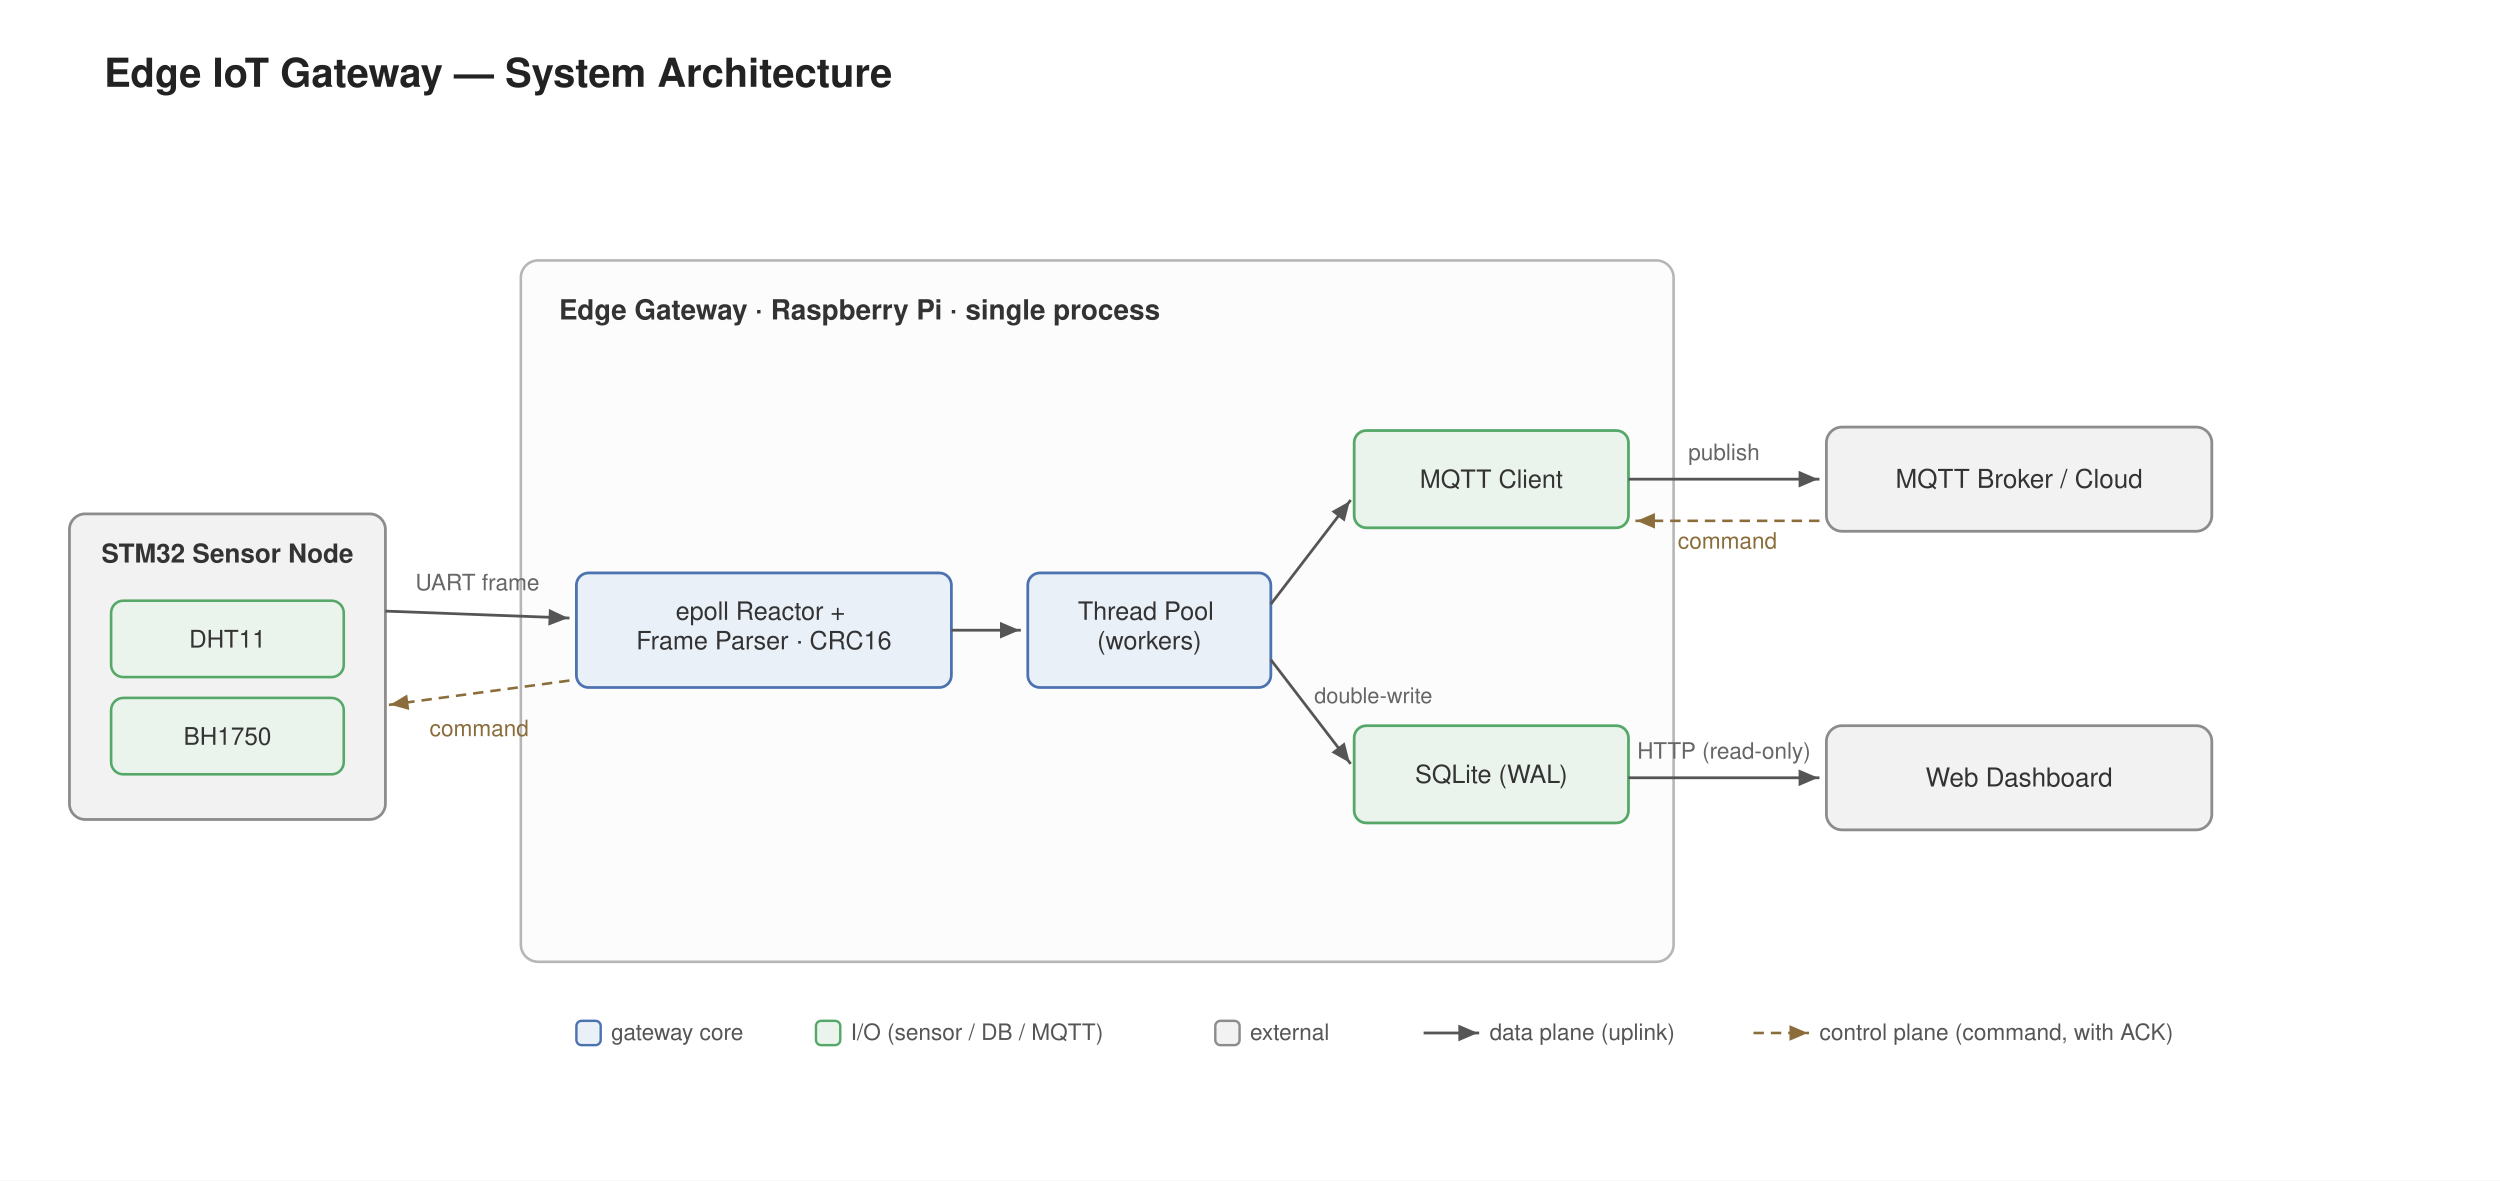
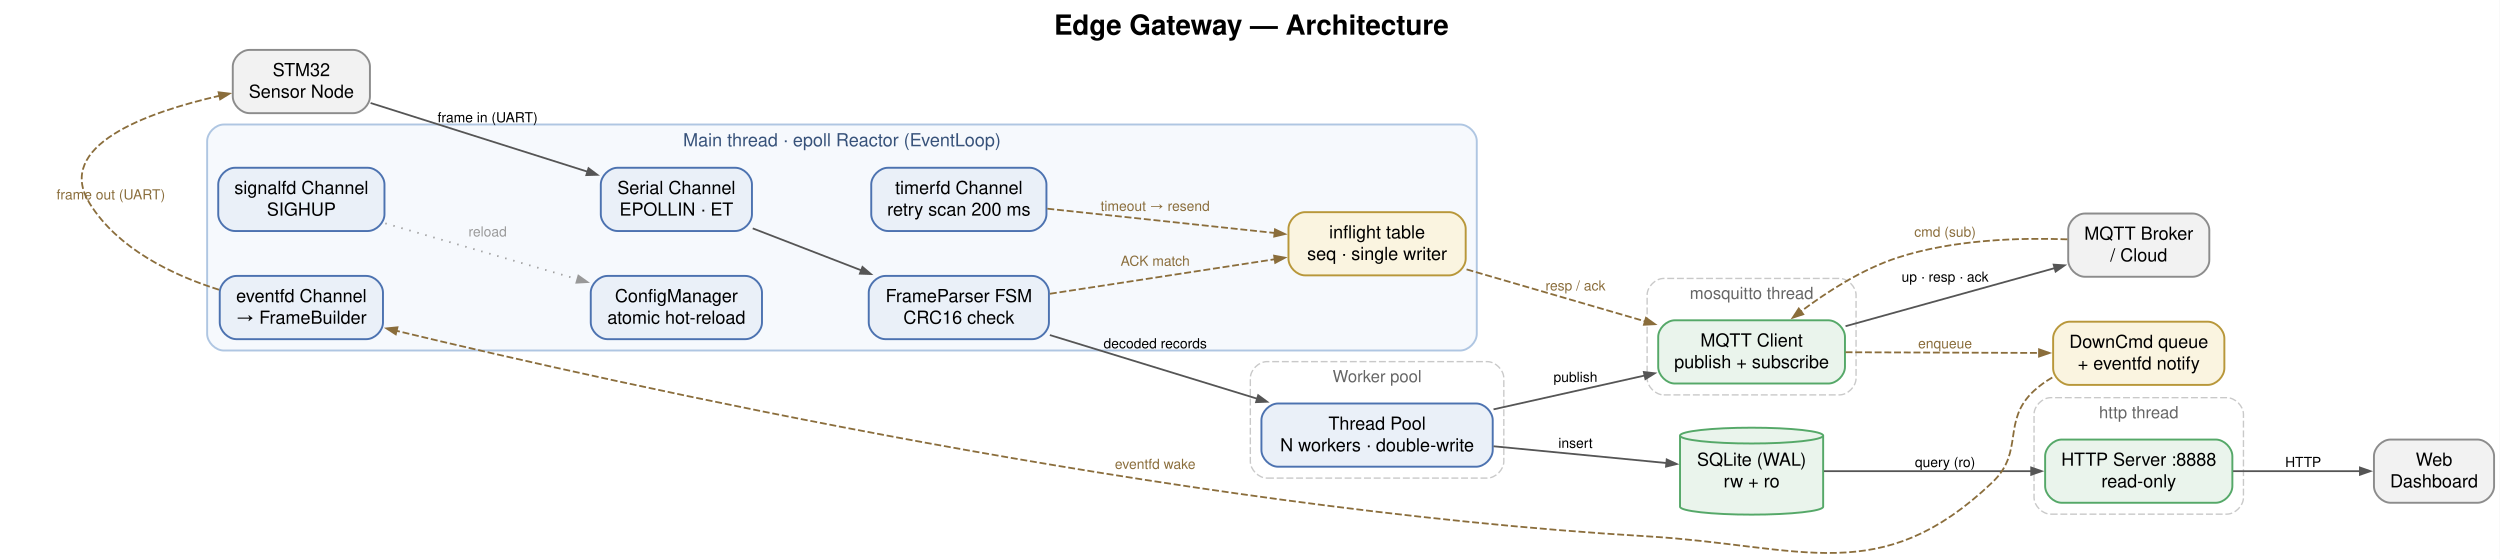
- <svg xmlns="http://www.w3.org/2000/svg" width="1440" height="680" viewBox="0 0 1440 680" font-family="Helvetica,Arial,sans-serif">
-   <defs>
-     <marker id="ah" markerWidth="10" markerHeight="10" refX="7.5" refY="3" orient="auto" markerUnits="strokeWidth">
-       <path d="M0,0 L7,3 L0,6 Z" fill="#555" />
-     </marker>
-     <marker id="ahd" markerWidth="10" markerHeight="10" refX="7.5" refY="3" orient="auto" markerUnits="strokeWidth">
-       <path d="M0,0 L7,3 L0,6 Z" fill="#8a6d3b" />
-     </marker>
-   </defs>
-   <rect width="1440" height="680" fill="#ffffff" />
-   <text x="60" y="50" font-size="23" fill="#222" font-weight="bold">Edge IoT Gateway — System Architecture</text>
-   <rect x="40" y="296" width="182" height="176" rx="9" fill="#F2F2F2" stroke="#8C8C8C" stroke-width="1.6" />
-   <text x="131" y="324" text-anchor="middle" font-size="15" fill="#333" font-weight="bold">STM32 Sensor Node</text>
-   <rect x="64" y="346" width="134" height="44" rx="7" fill="#EAF4EC" stroke="#55A868" stroke-width="1.5" />
-   <text x="131" y="373" text-anchor="middle" font-size="14" fill="#333">DHT11</text>
-   <rect x="64" y="402" width="134" height="44" rx="7" fill="#EAF4EC" stroke="#55A868" stroke-width="1.5" />
-   <text x="131" y="429" text-anchor="middle" font-size="14" fill="#333">BH1750</text>
-   <rect x="300" y="150" width="664" height="404" rx="10" fill="#FCFCFD" stroke="#B6B6B6" stroke-width="1.5" />
-   <text x="322" y="184" font-size="16" fill="#333" font-weight="bold">Edge Gateway · Raspberry Pi  ·  single process</text>
-   <rect x="332" y="330" width="216" height="66" rx="7" fill="#EAF0F8" stroke="#4C72B0" stroke-width="1.6" />
-   <text x="440" y="357" text-anchor="middle" font-size="14.5" fill="#333">
-     <tspan x="440" dy="0">epoll Reactor +</tspan>
-     <tspan x="440" dy="17">Frame Parser · CRC16</tspan>
-   </text>
-   <rect x="592" y="330" width="140" height="66" rx="7" fill="#EAF0F8" stroke="#4C72B0" stroke-width="1.6" />
-   <text x="662" y="357" text-anchor="middle" font-size="14.5" fill="#333">
-     <tspan x="662" dy="0">Thread Pool</tspan>
-     <tspan x="662" dy="17">(workers)</tspan>
-   </text>
-   <rect x="780" y="248" width="158" height="56" rx="7" fill="#EAF4EC" stroke="#55A868" stroke-width="1.6" />
-   <text x="859" y="281" text-anchor="middle" font-size="14.5" fill="#333">MQTT Client</text>
-   <rect x="780" y="418" width="158" height="56" rx="7" fill="#EAF4EC" stroke="#55A868" stroke-width="1.6" />
-   <text x="859" y="451" text-anchor="middle" font-size="14.5" fill="#333">SQLite (WAL)</text>
-   <rect x="1052" y="246" width="222" height="60" rx="9" fill="#F2F2F2" stroke="#8C8C8C" stroke-width="1.6" />
-   <text x="1163" y="281" text-anchor="middle" font-size="15" fill="#333">MQTT Broker / Cloud</text>
-   <rect x="1052" y="418" width="222" height="60" rx="9" fill="#F2F2F2" stroke="#8C8C8C" stroke-width="1.6" />
-   <text x="1163" y="453" text-anchor="middle" font-size="15" fill="#333">Web Dashboard</text>
-   <line x1="222" y1="352" x2="328" y2="356" stroke="#555" stroke-width="1.6" marker-end="url(#ah)" />
-   <text x="275" y="340" text-anchor="middle" font-size="13" fill="#666">UART frame</text>
-   <line x1="548" y1="363" x2="588" y2="363" stroke="#555" stroke-width="1.6" marker-end="url(#ah)" />
-   <line x1="732" y1="348" x2="778" y2="288" stroke="#555" stroke-width="1.6" marker-end="url(#ah)" />
-   <line x1="732" y1="380" x2="778" y2="440" stroke="#555" stroke-width="1.6" marker-end="url(#ah)" />
-   <text x="757" y="405" font-size="12.5" fill="#666">double-write</text>
-   <line x1="938" y1="276" x2="1048" y2="276" stroke="#555" stroke-width="1.6" marker-end="url(#ah)" />
-   <text x="993" y="265" text-anchor="middle" font-size="13" fill="#666">publish</text>
-   <line x1="938" y1="448" x2="1048" y2="448" stroke="#555" stroke-width="1.6" marker-end="url(#ah)" />
-   <text x="993" y="437" text-anchor="middle" font-size="13" fill="#666">HTTP (read-only)</text>
-   <line x1="328" y1="392" x2="224" y2="406" stroke="#8a6d3b" stroke-width="1.5" stroke-dasharray="6,4" marker-end="url(#ahd)" />
-   <text x="276" y="424" text-anchor="middle" font-size="13" fill="#8a6d3b">command</text>
-   <line x1="1048" y1="300" x2="942" y2="300" stroke="#8a6d3b" stroke-width="1.5" stroke-dasharray="6,4" marker-end="url(#ahd)" />
-   <text x="995" y="316" text-anchor="middle" font-size="13" fill="#8a6d3b">command</text>
-   <g font-size="13" fill="#555">
-     <rect x="332" y="588" width="14" height="14" rx="3" fill="#EAF0F8" stroke="#4C72B0" stroke-width="1.4" />
-     <text x="352" y="599">gateway core</text>
-     <rect x="470" y="588" width="14" height="14" rx="3" fill="#EAF4EC" stroke="#55A868" stroke-width="1.4" />
-     <text x="490" y="599">I/O (sensor / DB / MQTT)</text>
-     <rect x="700" y="588" width="14" height="14" rx="3" fill="#F2F2F2" stroke="#8C8C8C" stroke-width="1.4" />
-     <text x="720" y="599">external</text>
-     <line x1="820" y1="595" x2="852" y2="595" stroke="#555" stroke-width="1.6" marker-end="url(#ah)" />
-     <text x="858" y="599">data plane (uplink)</text>
-     <line x1="1010" y1="595" x2="1042" y2="595" stroke="#8a6d3b" stroke-width="1.5" stroke-dasharray="6,4" marker-end="url(#ahd)" />
-     <text x="1048" y="599">control plane (command, with ACK)</text>
+ <svg xmlns="http://www.w3.org/2000/svg" width="1803pt" height="403pt" viewBox="0.00 0.00 1803.00 403.00">
+   <g id="graph0" class="graph" transform="scale(1 1) rotate(0) translate(4 399.21)">
+     <polygon fill="white" stroke="none" points="-4,4 -4,-399.21 1798.73,-399.21 1798.73,4 -4,4" />
+     <text xml:space="preserve" text-anchor="start" x="756.21" y="-374.21" font-family="Helvetica,sans-Serif" font-weight="bold" font-size="20.00">Edge Gateway — Architecture</text>
+     <g id="clust1" class="cluster">
+       <path fill="#f6f9fd" stroke="#afc6e2" stroke-width="1.4" d="M157.39,-146.41C157.39,-146.41 1049.05,-146.41 1049.05,-146.41 1055.05,-146.41 1061.05,-152.41 1061.05,-158.41 1061.05,-158.41 1061.05,-297.41 1061.05,-297.41 1061.05,-303.41 1055.05,-309.41 1049.05,-309.41 1049.05,-309.41 157.39,-309.41 157.39,-309.41 151.39,-309.41 145.39,-303.41 145.39,-297.41 145.39,-297.41 145.39,-158.41 145.39,-158.41 145.39,-152.41 151.39,-146.41 157.39,-146.41" />
+       <text xml:space="preserve" text-anchor="middle" x="603.22" y="-293.71" font-family="Helvetica,sans-Serif" font-size="13.00" fill="#37527a">Main thread · epoll Reactor (EventLoop)</text>
+     </g>
+     <g id="clust2" class="cluster">
+       <path fill="white" stroke="#c9c9c9" stroke-dasharray="5,2" d="M909.74,-54.41C909.74,-54.41 1068.55,-54.41 1068.55,-54.41 1074.55,-54.41 1080.55,-60.41 1080.55,-66.41 1080.55,-66.41 1080.55,-126.41 1080.55,-126.41 1080.55,-132.41 1074.55,-138.41 1068.55,-138.41 1068.55,-138.41 909.74,-138.41 909.74,-138.41 903.74,-138.41 897.74,-132.41 897.74,-126.41 897.74,-126.41 897.74,-66.41 897.74,-66.41 897.74,-60.41 903.74,-54.41 909.74,-54.41" />
+       <text xml:space="preserve" text-anchor="middle" x="989.15" y="-123.61" font-family="Helvetica,sans-Serif" font-size="12.00" fill="#666666">Worker pool</text>
+     </g>
+     <g id="clust3" class="cluster">
+       <path fill="white" stroke="#c9c9c9" stroke-dasharray="5,2" d="M1195.9,-114.41C1195.9,-114.41 1322.59,-114.41 1322.59,-114.41 1328.59,-114.41 1334.59,-120.41 1334.59,-126.41 1334.59,-126.41 1334.59,-186.41 1334.59,-186.41 1334.59,-192.41 1328.59,-198.41 1322.59,-198.41 1322.59,-198.41 1195.9,-198.41 1195.9,-198.41 1189.9,-198.41 1183.9,-192.41 1183.9,-186.41 1183.9,-186.41 1183.9,-126.41 1183.9,-126.41 1183.9,-120.41 1189.9,-114.41 1195.9,-114.41" />
+       <text xml:space="preserve" text-anchor="middle" x="1259.25" y="-183.61" font-family="Helvetica,sans-Serif" font-size="12.00" fill="#666666">mosquitto thread</text>
+     </g>
+     <g id="clust4" class="cluster">
+       <path fill="white" stroke="#c9c9c9" stroke-dasharray="5,2" d="M1474.95,-28.41C1474.95,-28.41 1601.98,-28.41 1601.98,-28.41 1607.98,-28.41 1613.98,-34.41 1613.98,-40.41 1613.98,-40.41 1613.98,-100.41 1613.98,-100.41 1613.98,-106.41 1607.98,-112.41 1601.98,-112.41 1601.98,-112.41 1474.95,-112.41 1474.95,-112.41 1468.95,-112.41 1462.95,-106.41 1462.95,-100.41 1462.95,-100.41 1462.95,-40.41 1462.95,-40.41 1462.95,-34.41 1468.95,-28.41 1474.95,-28.41" />
+       <text xml:space="preserve" text-anchor="middle" x="1538.47" y="-97.61" font-family="Helvetica,sans-Serif" font-size="12.00" fill="#666666">http thread</text>
+     </g>
+     <g id="node1" class="node">
+       <path fill="#f2f2f2" stroke="#8c8c8c" stroke-width="1.4" d="M250.8,-363.21C250.8,-363.21 175.88,-363.21 175.88,-363.21 169.88,-363.21 163.88,-357.21 163.88,-351.21 163.88,-351.21 163.88,-329.61 163.88,-329.61 163.88,-323.61 169.88,-317.61 175.88,-317.61 175.88,-317.61 250.8,-317.61 250.8,-317.61 256.8,-317.61 262.8,-323.61 262.8,-329.61 262.8,-329.61 262.8,-351.21 262.8,-351.21 262.8,-357.21 256.8,-363.21 250.8,-363.21" />
+       <text xml:space="preserve" text-anchor="middle" x="213.34" y="-344.31" font-family="Helvetica,sans-Serif" font-size="13.00">STM32</text>
+       <text xml:space="preserve" text-anchor="middle" x="213.34" y="-328.71" font-family="Helvetica,sans-Serif" font-size="13.00">Sensor Node</text>
+     </g>
+     <g id="node6" class="node">
+       <path fill="#eaf0f8" stroke="#4c72b0" stroke-width="1.4" d="M526.31,-278.21C526.31,-278.21 441.3,-278.21 441.3,-278.21 435.3,-278.21 429.3,-272.21 429.3,-266.21 429.3,-266.21 429.3,-244.61 429.3,-244.61 429.3,-238.61 435.3,-232.61 441.3,-232.61 441.3,-232.61 526.31,-232.61 526.31,-232.61 532.31,-232.61 538.31,-238.61 538.31,-244.61 538.31,-244.61 538.31,-266.21 538.31,-266.21 538.31,-272.21 532.31,-278.21 526.31,-278.21" />
+       <text xml:space="preserve" text-anchor="middle" x="483.8" y="-259.31" font-family="Helvetica,sans-Serif" font-size="13.00">Serial Channel</text>
+       <text xml:space="preserve" text-anchor="middle" x="483.8" y="-243.71" font-family="Helvetica,sans-Serif" font-size="13.00">EPOLLIN · ET</text>
+     </g>
+     <g id="edge1" class="edge">
+       <path fill="none" stroke="#555555" stroke-width="1.3" d="M263.27,-324.92C307.17,-311.02 371.86,-290.54 419.65,-275.41" />
+       <polygon fill="#555555" stroke="#555555" stroke-width="1.3" points="420.44,-277.91 426.8,-273.14 418.86,-272.91 420.44,-277.91" />
+       <text xml:space="preserve" text-anchor="middle" x="347.67" y="-311.03" font-family="Helvetica,sans-Serif" font-size="10.00">frame in (UART)</text>
+     </g>
+     <g id="node2" class="node">
+       <path fill="#f2f2f2" stroke="#8c8c8c" stroke-width="1.4" d="M1577.35,-245.21C1577.35,-245.21 1499.59,-245.21 1499.59,-245.21 1493.59,-245.21 1487.59,-239.21 1487.59,-233.21 1487.59,-233.21 1487.59,-211.61 1487.59,-211.61 1487.59,-205.61 1493.59,-199.61 1499.59,-199.61 1499.59,-199.61 1577.35,-199.61 1577.35,-199.61 1583.35,-199.61 1589.35,-205.61 1589.35,-211.61 1589.35,-211.61 1589.35,-233.21 1589.35,-233.21 1589.35,-239.21 1583.35,-245.21 1577.35,-245.21" />
+       <text xml:space="preserve" text-anchor="middle" x="1538.47" y="-226.31" font-family="Helvetica,sans-Serif" font-size="13.00">MQTT Broker</text>
+       <text xml:space="preserve" text-anchor="middle" x="1538.47" y="-210.71" font-family="Helvetica,sans-Serif" font-size="13.00">/ Cloud</text>
+     </g>
+     <g id="node14" class="node">
+       <path fill="#eaf4ec" stroke="#55a868" stroke-width="1.4" d="M1314.59,-168.21C1314.59,-168.21 1203.9,-168.21 1203.9,-168.21 1197.9,-168.21 1191.9,-162.21 1191.9,-156.21 1191.9,-156.21 1191.9,-134.61 1191.9,-134.61 1191.9,-128.61 1197.9,-122.61 1203.9,-122.61 1203.9,-122.61 1314.59,-122.61 1314.59,-122.61 1320.59,-122.61 1326.59,-128.61 1326.59,-134.61 1326.59,-134.61 1326.59,-156.21 1326.59,-156.21 1326.59,-162.21 1320.59,-168.21 1314.59,-168.21" />
+       <text xml:space="preserve" text-anchor="middle" x="1259.25" y="-149.31" font-family="Helvetica,sans-Serif" font-size="13.00">MQTT Client</text>
+       <text xml:space="preserve" text-anchor="middle" x="1259.25" y="-133.71" font-family="Helvetica,sans-Serif" font-size="13.00">publish + subscribe</text>
+     </g>
+     <g id="edge11" class="edge">
+       <path fill="none" stroke="#8a6d3b" stroke-width="1.3" stroke-dasharray="5,2" d="M1487.04,-226.6C1451.87,-227.89 1404.31,-226.35 1364.59,-213.41 1339.18,-205.14 1313.98,-189 1294.72,-174.53" />
+       <polygon fill="#8a6d3b" stroke="#8a6d3b" stroke-width="1.3" points="1296.48,-172.57 1288.93,-170.07 1293.27,-176.73 1296.48,-172.57" />
+       <text xml:space="preserve" text-anchor="middle" x="1398.77" y="-228.51" font-family="Helvetica,sans-Serif" font-size="10.00" fill="#8a6d3b">cmd (sub)</text>
+     </g>
+     <g id="node3" class="node">
+       <path fill="#f2f2f2" stroke="#8c8c8c" stroke-width="1.4" d="M1782.73,-82.21C1782.73,-82.21 1720.09,-82.21 1720.09,-82.21 1714.09,-82.21 1708.09,-76.21 1708.09,-70.21 1708.09,-70.21 1708.09,-48.61 1708.09,-48.61 1708.09,-42.61 1714.09,-36.61 1720.09,-36.61 1720.09,-36.61 1782.73,-36.61 1782.73,-36.61 1788.73,-36.61 1794.73,-42.61 1794.73,-48.61 1794.73,-48.61 1794.73,-70.21 1794.73,-70.21 1794.73,-76.21 1788.73,-82.21 1782.73,-82.21" />
+       <text xml:space="preserve" text-anchor="middle" x="1751.41" y="-63.31" font-family="Helvetica,sans-Serif" font-size="13.00">Web</text>
+       <text xml:space="preserve" text-anchor="middle" x="1751.41" y="-47.71" font-family="Helvetica,sans-Serif" font-size="13.00">Dashboard</text>
+     </g>
+     <g id="node4" class="node">
+       <path fill="#eaf4ec" stroke="#55a868" stroke-width="1.4" d="M1310.86,-85.06C1310.86,-88.21 1287.72,-90.76 1259.25,-90.76 1230.77,-90.76 1207.63,-88.21 1207.63,-85.06 1207.63,-85.06 1207.63,-33.76 1207.63,-33.76 1207.63,-30.62 1230.77,-28.06 1259.25,-28.06 1287.72,-28.06 1310.86,-30.62 1310.86,-33.76 1310.86,-33.76 1310.86,-85.06 1310.86,-85.06" />
+       <path fill="none" stroke="#55a868" stroke-width="1.4" d="M1310.86,-85.06C1310.86,-81.92 1287.72,-79.36 1259.25,-79.36 1230.77,-79.36 1207.63,-81.92 1207.63,-85.06" />
+       <text xml:space="preserve" text-anchor="middle" x="1259.25" y="-63.31" font-family="Helvetica,sans-Serif" font-size="13.00">SQLite (WAL)</text>
+       <text xml:space="preserve" text-anchor="middle" x="1259.25" y="-47.71" font-family="Helvetica,sans-Serif" font-size="13.00">rw + ro</text>
+     </g>
+     <g id="node15" class="node">
+       <path fill="#eaf4ec" stroke="#55a868" stroke-width="1.4" d="M1593.98,-82.21C1593.98,-82.21 1482.95,-82.21 1482.95,-82.21 1476.95,-82.21 1470.95,-76.21 1470.95,-70.21 1470.95,-70.21 1470.95,-48.61 1470.95,-48.61 1470.95,-42.61 1476.95,-36.61 1482.95,-36.61 1482.95,-36.61 1593.98,-36.61 1593.98,-36.61 1599.98,-36.61 1605.98,-42.61 1605.98,-48.61 1605.98,-48.61 1605.98,-70.21 1605.98,-70.21 1605.98,-76.21 1599.98,-82.21 1593.98,-82.21" />
+       <text xml:space="preserve" text-anchor="middle" x="1538.47" y="-63.31" font-family="Helvetica,sans-Serif" font-size="13.00">HTTP Server :8888</text>
+       <text xml:space="preserve" text-anchor="middle" x="1538.47" y="-47.71" font-family="Helvetica,sans-Serif" font-size="13.00">read-only</text>
+     </g>
+     <g id="edge7" class="edge">
+       <path fill="none" stroke="#555555" stroke-width="1.3" d="M1311.42,-59.41C1353.36,-59.41 1413.37,-59.41 1461.02,-59.41" />
+       <polygon fill="#555555" stroke="#555555" stroke-width="1.3" points="1460.9,-62.04 1468.4,-59.41 1460.9,-56.79 1460.9,-62.04" />
+       <text xml:space="preserve" text-anchor="middle" x="1398.77" y="-62.41" font-family="Helvetica,sans-Serif" font-size="10.00">query (ro)</text>
+     </g>
+     <g id="node5" class="node">
+       <path fill="#faf4e0" stroke="#b8973a" stroke-width="1.4" d="M1588.21,-167.21C1588.21,-167.21 1488.72,-167.21 1488.72,-167.21 1482.72,-167.21 1476.72,-161.21 1476.72,-155.21 1476.72,-155.21 1476.72,-133.61 1476.72,-133.61 1476.72,-127.61 1482.72,-121.61 1488.72,-121.61 1488.72,-121.61 1588.21,-121.61 1588.21,-121.61 1594.21,-121.61 1600.21,-127.61 1600.21,-133.61 1600.21,-133.61 1600.21,-155.21 1600.21,-155.21 1600.21,-161.21 1594.21,-167.21 1588.21,-167.21" />
+       <text xml:space="preserve" text-anchor="middle" x="1538.47" y="-148.31" font-family="Helvetica,sans-Serif" font-size="13.00">DownCmd queue</text>
+       <text xml:space="preserve" text-anchor="middle" x="1538.47" y="-132.71" font-family="Helvetica,sans-Serif" font-size="13.00">+ eventfd notify</text>
+     </g>
+     <g id="node9" class="node">
+       <path fill="#eaf0f8" stroke="#4c72b0" stroke-width="1.4" d="M260.2,-200.21C260.2,-200.21 166.48,-200.21 166.48,-200.21 160.48,-200.21 154.48,-194.21 154.48,-188.21 154.48,-188.21 154.48,-166.61 154.48,-166.61 154.48,-160.61 160.48,-154.61 166.48,-154.61 166.48,-154.61 260.2,-154.61 260.2,-154.61 266.2,-154.61 272.2,-160.61 272.2,-166.61 272.2,-166.61 272.2,-188.21 272.2,-188.21 272.2,-194.21 266.2,-200.21 260.2,-200.21" />
+       <text xml:space="preserve" text-anchor="middle" x="213.34" y="-181.31" font-family="Helvetica,sans-Serif" font-size="13.00">eventfd Channel</text>
+       <text xml:space="preserve" text-anchor="middle" x="213.34" y="-165.71" font-family="Helvetica,sans-Serif" font-size="13.00">→ FrameBuilder</text>
+     </g>
+     <g id="edge13" class="edge">
+       <path fill="none" stroke="#8a6d3b" stroke-width="1.3" stroke-dasharray="5,2" d="M1476.11,-126.95C1471.37,-124.21 1466.9,-121.05 1462.95,-117.41 1439.29,-95.55 1456.29,-73.63 1432.95,-51.41 1351.81,25.84 1295.74,-5.79 1183.9,-12.41 841.31,-32.69 439,-122.84 281.93,-160.64" />
+       <polygon fill="#8a6d3b" stroke="#8a6d3b" stroke-width="1.3" points="281.43,-158.07 274.75,-162.38 282.66,-163.17 281.43,-158.07" />
+       <text xml:space="preserve" text-anchor="middle" x="829.11" y="-61.05" font-family="Helvetica,sans-Serif" font-size="10.00" fill="#8a6d3b">eventfd wake</text>
+     </g>
+     <g id="node7" class="node">
+       <path fill="#eaf0f8" stroke="#4c72b0" stroke-width="1.4" d="M740.48,-200.21C740.48,-200.21 634.54,-200.21 634.54,-200.21 628.54,-200.21 622.54,-194.21 622.54,-188.21 622.54,-188.21 622.54,-166.61 622.54,-166.61 622.54,-160.61 628.54,-154.61 634.54,-154.61 634.54,-154.61 740.48,-154.61 740.48,-154.61 746.48,-154.61 752.48,-160.61 752.48,-166.61 752.48,-166.61 752.48,-188.21 752.48,-188.21 752.48,-194.21 746.48,-200.21 740.48,-200.21" />
+       <text xml:space="preserve" text-anchor="middle" x="687.51" y="-181.31" font-family="Helvetica,sans-Serif" font-size="13.00">FrameParser FSM</text>
+       <text xml:space="preserve" text-anchor="middle" x="687.51" y="-165.71" font-family="Helvetica,sans-Serif" font-size="13.00">CRC16 check</text>
+     </g>
+     <g id="edge2" class="edge">
+       <path fill="none" stroke="#555555" stroke-width="1.3" d="M538.86,-234.51C562.97,-225.19 591.67,-214.09 617.33,-204.17" />
+       <polygon fill="#555555" stroke="#555555" stroke-width="1.3" points="618.02,-206.71 624.07,-201.56 616.13,-201.82 618.02,-206.71" />
+     </g>
+     <g id="node8" class="node">
+       <path fill="#faf4e0" stroke="#b8973a" stroke-width="1.4" d="M1041.05,-246.21C1041.05,-246.21 937.25,-246.21 937.25,-246.21 931.25,-246.21 925.25,-240.21 925.25,-234.21 925.25,-234.21 925.25,-212.61 925.25,-212.61 925.25,-206.61 931.25,-200.61 937.25,-200.61 937.25,-200.61 1041.05,-200.61 1041.05,-200.61 1047.05,-200.61 1053.05,-206.61 1053.05,-212.61 1053.05,-212.61 1053.05,-234.21 1053.05,-234.21 1053.05,-240.21 1047.05,-246.21 1041.05,-246.21" />
+       <text xml:space="preserve" text-anchor="middle" x="989.15" y="-227.31" font-family="Helvetica,sans-Serif" font-size="13.00">inflight table</text>
+       <text xml:space="preserve" text-anchor="middle" x="989.15" y="-211.71" font-family="Helvetica,sans-Serif" font-size="13.00">seq · single writer</text>
+     </g>
+     <g id="edge9" class="edge">
+       <path fill="none" stroke="#8a6d3b" stroke-width="1.3" stroke-dasharray="5,2" d="M753.16,-187.34C800.94,-194.67 866.02,-204.66 915.58,-212.27" />
+       <polygon fill="#8a6d3b" stroke="#8a6d3b" stroke-width="1.3" points="914.89,-214.82 922.7,-213.37 915.69,-209.63 914.89,-214.82" />
+       <text xml:space="preserve" text-anchor="middle" x="829.11" y="-207.53" font-family="Helvetica,sans-Serif" font-size="10.00" fill="#8a6d3b">ACK match</text>
+     </g>
+     <g id="node13" class="node">
+       <path fill="#eaf0f8" stroke="#4c72b0" stroke-width="1.4" d="M1060.55,-108.21C1060.55,-108.21 917.74,-108.21 917.74,-108.21 911.74,-108.21 905.74,-102.21 905.74,-96.21 905.74,-96.21 905.74,-74.61 905.74,-74.61 905.74,-68.61 911.74,-62.61 917.74,-62.61 917.74,-62.61 1060.55,-62.61 1060.55,-62.61 1066.55,-62.61 1072.55,-68.61 1072.55,-74.61 1072.55,-74.61 1072.55,-96.21 1072.55,-96.21 1072.55,-102.21 1066.55,-108.21 1060.55,-108.21" />
+       <text xml:space="preserve" text-anchor="middle" x="989.15" y="-89.31" font-family="Helvetica,sans-Serif" font-size="13.00">Thread Pool</text>
+       <text xml:space="preserve" text-anchor="middle" x="989.15" y="-73.71" font-family="Helvetica,sans-Serif" font-size="13.00">N workers · double-write</text>
+     </g>
+     <g id="edge3" class="edge">
+       <path fill="none" stroke="#555555" stroke-width="1.3" d="M753.16,-157.56C796.97,-144.11 855.33,-126.19 902.93,-111.58" />
+       <polygon fill="#555555" stroke="#555555" stroke-width="1.3" points="903.41,-114.18 909.81,-109.47 901.87,-109.16 903.41,-114.18" />
+       <text xml:space="preserve" text-anchor="middle" x="829.11" y="-148.03" font-family="Helvetica,sans-Serif" font-size="10.00">decoded records</text>
+     </g>
+     <g id="edge10" class="edge">
+       <path fill="none" stroke="#8a6d3b" stroke-width="1.3" stroke-dasharray="5,2" d="M1053.68,-204.93C1092.26,-193.7 1141.74,-179.31 1182.37,-167.49" />
+       <polygon fill="#8a6d3b" stroke="#8a6d3b" stroke-width="1.3" points="1183.07,-170.02 1189.54,-165.4 1181.6,-164.98 1183.07,-170.02" />
+       <text xml:space="preserve" text-anchor="middle" x="1132.23" y="-189.75" font-family="Helvetica,sans-Serif" font-size="10.00" fill="#8a6d3b">resp / ack</text>
+     </g>
+     <g id="edge14" class="edge">
+       <path fill="none" stroke="#8a6d3b" stroke-width="1.3" stroke-dasharray="5,2" d="M153.95,-190.24C120.35,-200.86 81.09,-219.71 60.72,-252.41 34.82,-294.01 101.13,-318.01 154.37,-330.15" />
+       <polygon fill="#8a6d3b" stroke="#8a6d3b" stroke-width="1.3" points="153.64,-332.67 161.53,-331.71 154.77,-327.55 153.64,-332.67" />
+       <text xml:space="preserve" text-anchor="middle" x="75.94" y="-255.41" font-family="Helvetica,sans-Serif" font-size="10.00" fill="#8a6d3b">frame out (UART)</text>
+     </g>
+     <g id="node10" class="node">
+       <path fill="#eaf0f8" stroke="#4c72b0" stroke-width="1.4" d="M738.69,-278.21C738.69,-278.21 636.34,-278.21 636.34,-278.21 630.34,-278.21 624.34,-272.21 624.34,-266.21 624.34,-266.21 624.34,-244.61 624.34,-244.61 624.34,-238.61 630.34,-232.61 636.34,-232.61 636.34,-232.61 738.69,-232.61 738.69,-232.61 744.69,-232.61 750.69,-238.61 750.69,-244.61 750.69,-244.61 750.69,-266.21 750.69,-266.21 750.69,-272.21 744.69,-278.21 738.69,-278.21" />
+       <text xml:space="preserve" text-anchor="middle" x="687.51" y="-259.31" font-family="Helvetica,sans-Serif" font-size="13.00">timerfd Channel</text>
+       <text xml:space="preserve" text-anchor="middle" x="687.51" y="-243.71" font-family="Helvetica,sans-Serif" font-size="13.00">retry scan 200 ms</text>
+     </g>
+     <g id="edge15" class="edge">
+       <path fill="none" stroke="#8a6d3b" stroke-width="1.3" stroke-dasharray="5,2" d="M751.33,-248.7C799.23,-243.59 865.28,-236.53 915.47,-231.18" />
+       <polygon fill="#8a6d3b" stroke="#8a6d3b" stroke-width="1.3" points="915.51,-233.81 922.69,-230.4 914.95,-228.59 915.51,-233.81" />
+       <text xml:space="preserve" text-anchor="middle" x="829.11" y="-247.15" font-family="Helvetica,sans-Serif" font-size="10.00" fill="#8a6d3b">timeout → resend</text>
+     </g>
+     <g id="node11" class="node">
+       <path fill="#eaf0f8" stroke="#4c72b0" stroke-width="1.4" d="M261.28,-278.21C261.28,-278.21 165.39,-278.21 165.39,-278.21 159.39,-278.21 153.39,-272.21 153.39,-266.21 153.39,-266.21 153.39,-244.61 153.39,-244.61 153.39,-238.61 159.39,-232.61 165.39,-232.61 165.39,-232.61 261.28,-232.61 261.28,-232.61 267.28,-232.61 273.28,-238.61 273.28,-244.61 273.28,-244.61 273.28,-266.21 273.28,-266.21 273.28,-272.21 267.28,-278.21 261.28,-278.21" />
+       <text xml:space="preserve" text-anchor="middle" x="213.34" y="-259.31" font-family="Helvetica,sans-Serif" font-size="13.00">signalfd Channel</text>
+       <text xml:space="preserve" text-anchor="middle" x="213.34" y="-243.71" font-family="Helvetica,sans-Serif" font-size="13.00">SIGHUP</text>
+     </g>
+     <g id="node12" class="node">
+       <path fill="#eaf0f8" stroke="#4c72b0" stroke-width="1.4" d="M533.54,-200.21C533.54,-200.21 434.06,-200.21 434.06,-200.21 428.06,-200.21 422.06,-194.21 422.06,-188.21 422.06,-188.21 422.06,-166.61 422.06,-166.61 422.06,-160.61 428.06,-154.61 434.06,-154.61 434.06,-154.61 533.54,-154.61 533.54,-154.61 539.54,-154.61 545.54,-160.61 545.54,-166.61 545.54,-166.61 545.54,-188.21 545.54,-188.21 545.54,-194.21 539.54,-200.21 533.54,-200.21" />
+       <text xml:space="preserve" text-anchor="middle" x="483.8" y="-181.31" font-family="Helvetica,sans-Serif" font-size="13.00">ConfigManager</text>
+       <text xml:space="preserve" text-anchor="middle" x="483.8" y="-165.71" font-family="Helvetica,sans-Serif" font-size="13.00">atomic hot-reload</text>
+     </g>
+     <g id="edge16" class="edge">
+       <path fill="none" stroke="#999999" stroke-width="1.3" stroke-dasharray="1,5" d="M273.92,-238.1C314.88,-226.2 369.43,-210.35 412.52,-197.83" />
+       <polygon fill="#999999" stroke="#999999" stroke-width="1.3" points="413.17,-200.38 419.64,-195.77 411.7,-195.34 413.17,-200.38" />
+       <text xml:space="preserve" text-anchor="middle" x="347.67" y="-228.69" font-family="Helvetica,sans-Serif" font-size="10.00" fill="#999999">reload</text>
+     </g>
+     <g id="edge4" class="edge">
+       <path fill="none" stroke="#555555" stroke-width="1.3" d="M1073.14,-77.36C1113.54,-73.45 1161.22,-68.82 1198.07,-65.25" />
+       <polygon fill="#555555" stroke="#555555" stroke-width="1.3" points="1198.03,-67.89 1205.24,-64.55 1197.52,-62.67 1198.03,-67.89" />
+       <text xml:space="preserve" text-anchor="middle" x="1132.23" y="-76.19" font-family="Helvetica,sans-Serif" font-size="10.00">insert</text>
+     </g>
+     <g id="edge5" class="edge">
+       <path fill="none" stroke="#555555" stroke-width="1.3" d="M1073.14,-103.99C1108.01,-111.79 1148.3,-120.81 1182.36,-128.43" />
+       <polygon fill="#555555" stroke="#555555" stroke-width="1.3" points="1181.53,-130.93 1189.42,-130.01 1182.68,-125.81 1181.53,-130.93" />
+       <text xml:space="preserve" text-anchor="middle" x="1132.23" y="-123.79" font-family="Helvetica,sans-Serif" font-size="10.00">publish</text>
+     </g>
+     <g id="edge6" class="edge">
+       <path fill="none" stroke="#555555" stroke-width="1.3" d="M1327,-163.95C1373.02,-176.74 1433.63,-193.57 1477.99,-205.89" />
+       <polygon fill="#555555" stroke="#555555" stroke-width="1.3" points="1477.09,-208.37 1485.02,-207.85 1478.5,-203.31 1477.09,-208.37" />
+       <text xml:space="preserve" text-anchor="middle" x="1398.77" y="-196.07" font-family="Helvetica,sans-Serif" font-size="10.00">up · resp · ack</text>
+     </g>
+     <g id="edge12" class="edge">
+       <path fill="none" stroke="#8a6d3b" stroke-width="1.3" stroke-dasharray="5,2" d="M1327,-145.17C1369.24,-145.02 1423.79,-144.82 1466.77,-144.67" />
+       <polygon fill="#8a6d3b" stroke="#8a6d3b" stroke-width="1.3" points="1466.57,-147.29 1474.06,-144.64 1466.55,-142.04 1466.57,-147.29" />
+       <text xml:space="preserve" text-anchor="middle" x="1398.77" y="-148.03" font-family="Helvetica,sans-Serif" font-size="10.00" fill="#8a6d3b">enqueue</text>
+     </g>
+     <g id="edge8" class="edge">
+       <path fill="none" stroke="#555555" stroke-width="1.3" d="M1606.5,-59.41C1636.2,-59.41 1670.6,-59.41 1698.33,-59.41" />
+       <polygon fill="#555555" stroke="#555555" stroke-width="1.3" points="1697.99,-62.04 1705.49,-59.41 1697.99,-56.79 1697.99,-62.04" />
+       <text xml:space="preserve" text-anchor="middle" x="1657.03" y="-62.41" font-family="Helvetica,sans-Serif" font-size="10.00">HTTP</text>
+     </g>
  </g>
</svg>
